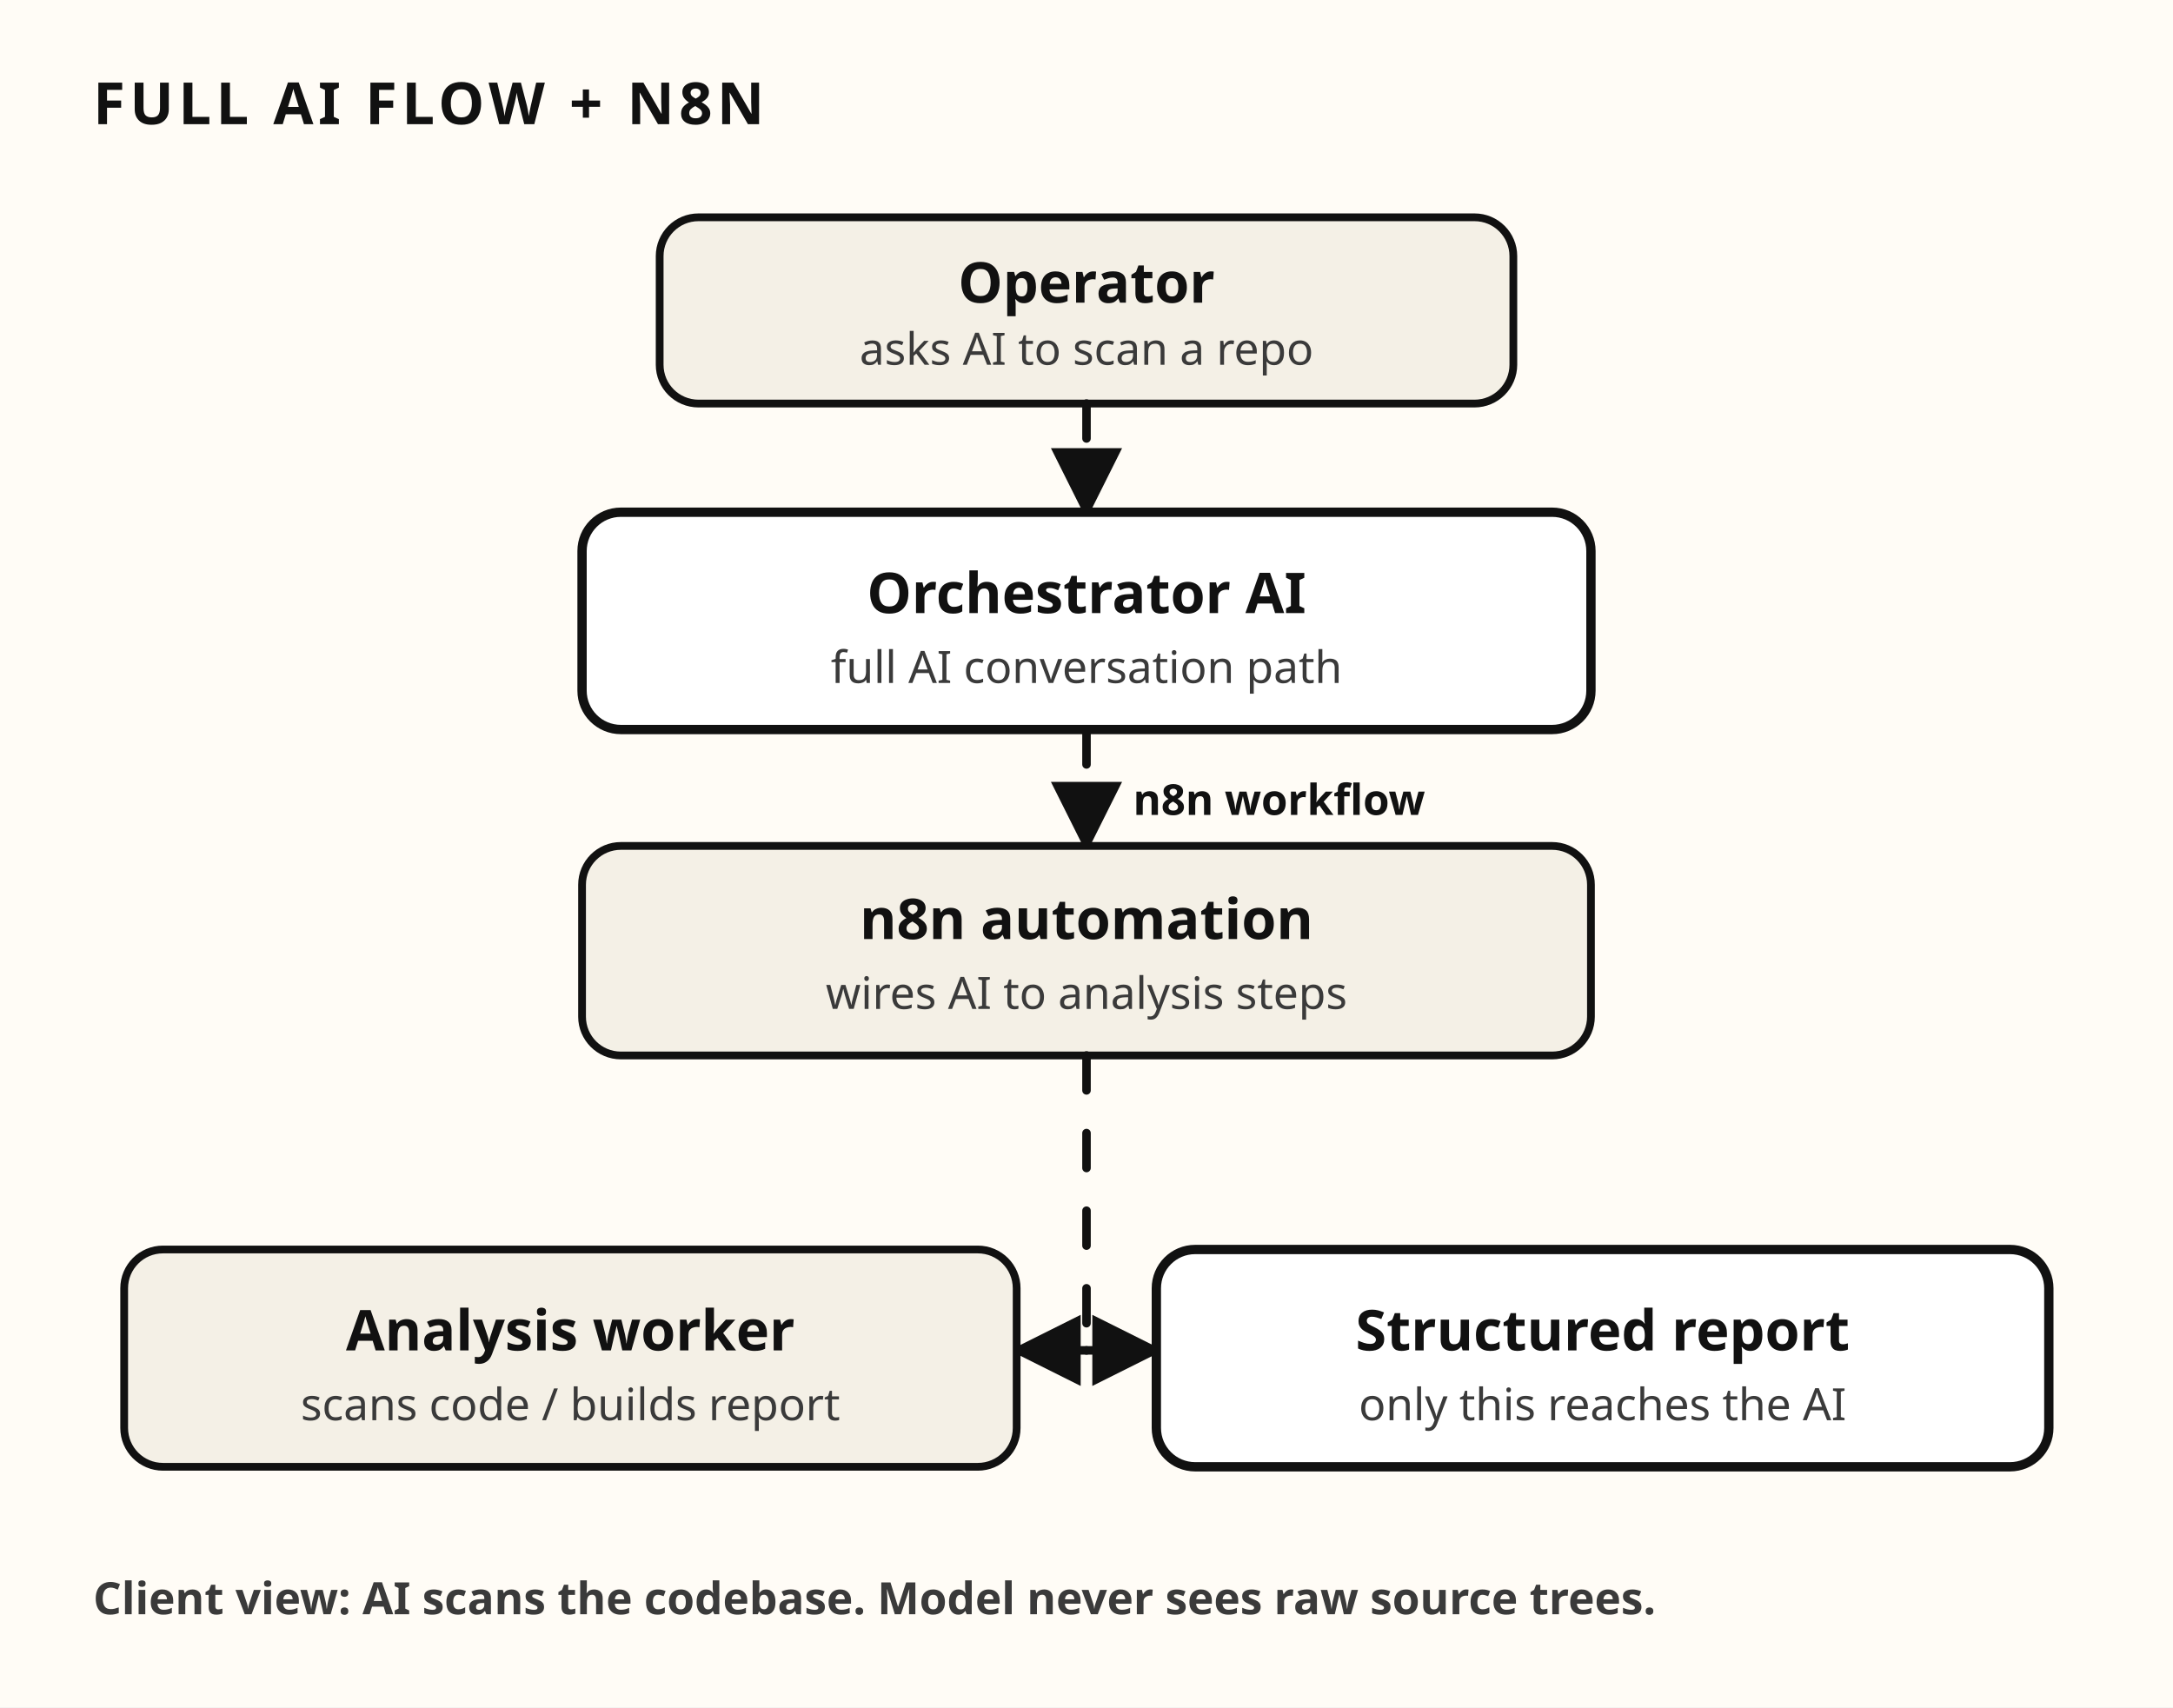
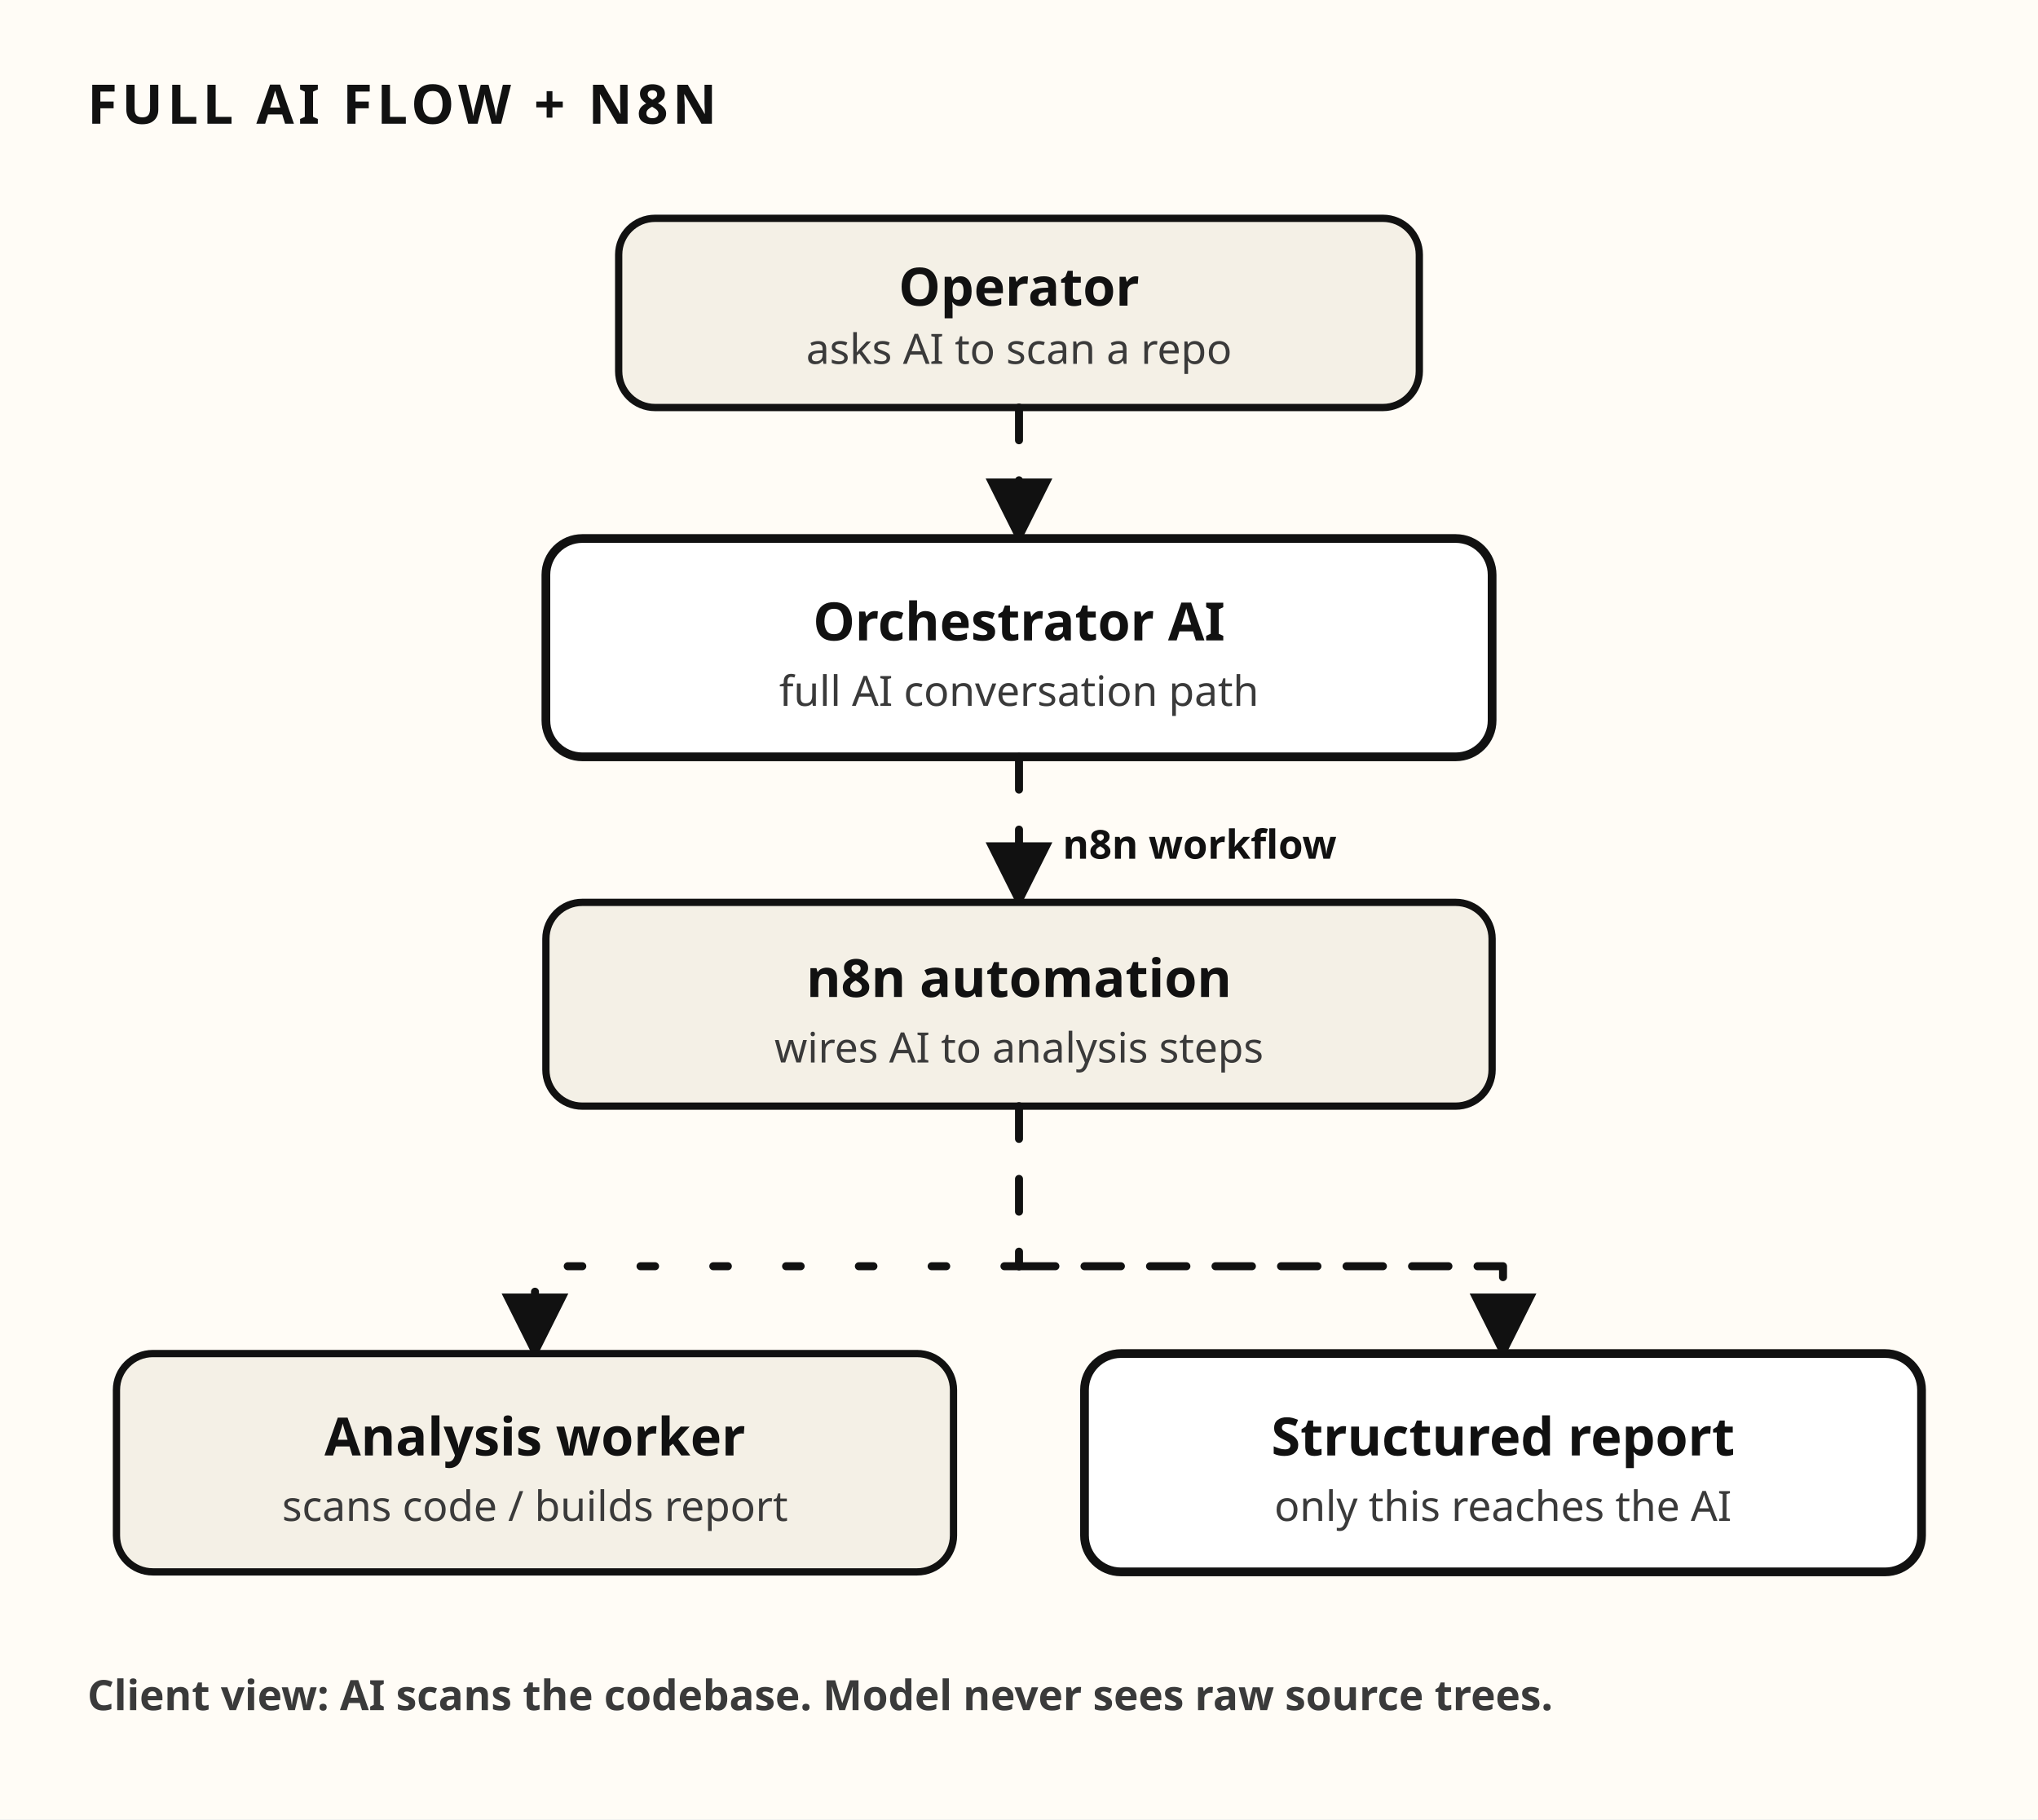
- <svg xmlns="http://www.w3.org/2000/svg" viewBox="0 0 560 440" role="img" aria-labelledby="t d">
+ <svg xmlns="http://www.w3.org/2000/svg" viewBox="0 0 560 500" role="img" aria-labelledby="t d">
  <defs>
    <marker id="a" viewBox="0 0 12 12" refX="10" refY="6" markerWidth="10" markerHeight="10" orient="auto-start-reverse">
      <path d="M1 1 L11 6 L1 11 Z" fill="#111" />
    </marker>
    <style>
      .bg { fill:#fffcf6; }
      .b { fill:#f4f0e6; stroke:#111; stroke-width:2; }
      .hi { fill:#fff; stroke:#111; stroke-width:2.4; }
      .out { fill:none; stroke:#111; stroke-width:1.6; stroke-dasharray:6 5; }
      .plane { fill:none; stroke:#111; stroke-width:1.8; stroke-dasharray:7 5; }
      .cloud { fill:none; stroke:#111; stroke-width:1.6; stroke-dasharray:6 5; }
      .title { font-family:Segoe UI,system-ui,sans-serif; font-size:15px; font-weight:800; letter-spacing:0.08em; fill:#111; }
      .lab { font-family:Segoe UI,system-ui,sans-serif; font-size:14.5px; font-weight:800; fill:#111; }
      .sub { font-family:Segoe UI,system-ui,sans-serif; font-size:11.5px; font-weight:500; fill:#3a3a3a; }
      .cap { font-family:Segoe UI,system-ui,sans-serif; font-size:11px; font-weight:800; letter-spacing:0.12em; fill:#111; }
      .line {
        stroke:#111; stroke-width:2.2; fill:none; marker-end:url(#a);
        stroke-linecap:round; stroke-linejoin:round;
        stroke-dasharray:9 11;
        animation: flow 1.05s linear infinite;
      }
      .line.ingest {
        stroke-dasharray: 4 16;
        animation: flow 1.7s linear infinite;
      }
      .line.return {
        stroke-dasharray: 10 8;
        animation: flow 0.85s linear infinite;
      }
      .line.stem {
        marker-end: none;
        stroke-dasharray: 9 11;
        animation: flow 1.05s linear infinite;
      }
+       .line.gate {
+         stroke-dasharray: 5 7;
+         animation: flow 1.2s linear infinite;
+       }
      .hi.pulse {
        animation: node-pulse 2.6s ease-in-out infinite;
      }
      .lbl.flow-lbl {
        animation: lbl-pulse 2.2s ease-in-out infinite;
      }
+       .chip { fill:#fff; stroke:#111; stroke-width:1.6; }
      .lbl { font-family:Segoe UI,system-ui,sans-serif; font-size:11px; font-weight:700; fill:#111; }
      .foot { font-family:Segoe UI,system-ui,sans-serif; font-size:11.5px; font-weight:600; fill:#3a3a3a; }
      @keyframes flow {
        to { stroke-dashoffset: -20; }
      }
      @keyframes node-pulse {
        0%, 100% { stroke-width: 2.4; }
        50% { stroke-width: 3.4; }
      }
      @keyframes lbl-pulse {
        0%, 100% { opacity: 0.55; }
        50% { opacity: 1; }
      }
      @media (prefers-reduced-motion: reduce) {
-         .line, .line.ingest, .line.return, .line.stem, .hi.pulse, .lbl.flow-lbl { animation: none; }
-         .line, .line.ingest, .line.return, .line.stem { stroke-dasharray: none; }
+         .line, .line.ingest, .line.return, .line.stem, .line.gate, .hi.pulse, .lbl.flow-lbl { animation: none; }
+         .line, .line.ingest, .line.return, .line.stem, .line.gate { stroke-dasharray: none; }
      }
    </style>
  </defs>
-   <rect class="bg" width="560" height="440" />
-   <text x="24" y="32" class="title">FULL AI FLOW + N8N</text>
-   <rect class="b" x="170" y="56" width="220" height="48" rx="10" />
-   <text x="280" y="78" text-anchor="middle" class="lab">Operator</text>
-   <text x="280" y="94" text-anchor="middle" class="sub">asks AI to scan a repo</text>
-   <line class="line" x1="280" y1="104" x2="280" y2="132" />
-   <rect class="hi" x="150" y="132" width="260" height="56" rx="10" />
-   <text x="280" y="158" text-anchor="middle" class="lab">Orchestrator AI</text>
-   <text x="280" y="176" text-anchor="middle" class="sub">full AI conversation path</text>
-   <line class="line" x1="280" y1="188" x2="280" y2="218" />
-   <text x="292" y="210" class="lbl">n8n workflow</text>
-   <rect class="b" x="150" y="218" width="260" height="54" rx="10" />
-   <text x="280" y="242" text-anchor="middle" class="lab">n8n automation</text>
-   <text x="280" y="260" text-anchor="middle" class="sub">wires AI to analysis steps</text>
-   <line class="line stem" x1="280" y1="272" x2="280" y2="348" />
-   <path class="line ingest" d="M280 348 H262" />
-   <path class="line return" d="M280 348 H298" />
-   <rect class="b" x="32" y="322" width="230" height="56" rx="10" />
-   <text x="147" y="348" text-anchor="middle" class="lab">Analysis worker</text>
-   <text x="147" y="366" text-anchor="middle" class="sub">scans code / builds report</text>
-   <rect class="hi pulse" x="298" y="322" width="230" height="56" rx="10" />
-   <text x="413" y="348" text-anchor="middle" class="lab">Structured report</text>
-   <text x="413" y="366" text-anchor="middle" class="sub">only this reaches the AI</text>
-   <text x="24" y="416" class="foot">Client view: AI scans the codebase. Model never sees raw source trees.</text>
+   <rect class="bg" width="560" height="500" />
+   <text x="24" y="34" class="title">FULL AI FLOW + N8N</text>
+   <rect class="b" x="170" y="60" width="220" height="52" rx="10" />
+   <text x="280" y="84" text-anchor="middle" class="lab">Operator</text>
+   <text x="280" y="100" text-anchor="middle" class="sub">asks AI to scan a repo</text>
+   <line class="line" x1="280" y1="112" x2="280" y2="148" />
+   <rect class="hi" x="150" y="148" width="260" height="60" rx="10" />
+   <text x="280" y="176" text-anchor="middle" class="lab">Orchestrator AI</text>
+   <text x="280" y="194" text-anchor="middle" class="sub">full AI conversation path</text>
+   <line class="line" x1="280" y1="208" x2="280" y2="248" />
+   <text x="292" y="236" class="lbl">n8n workflow</text>
+   <rect class="b" x="150" y="248" width="260" height="56" rx="10" />
+   <text x="280" y="274" text-anchor="middle" class="lab">n8n automation</text>
+   <text x="280" y="292" text-anchor="middle" class="sub">wires AI to analysis steps</text>
+   <line class="line stem" x1="280" y1="304" x2="280" y2="348" />
+   <path class="line ingest" d="M280 348 H147 V372" />
+   <path class="line return" d="M280 348 H413 V372" />
+   <rect class="b" x="32" y="372" width="230" height="60" rx="10" />
+   <text x="147" y="400" text-anchor="middle" class="lab">Analysis worker</text>
+   <text x="147" y="418" text-anchor="middle" class="sub">scans code / builds report</text>
+   <rect class="hi pulse" x="298" y="372" width="230" height="60" rx="10" />
+   <text x="413" y="400" text-anchor="middle" class="lab">Structured report</text>
+   <text x="413" y="418" text-anchor="middle" class="sub">only this reaches the AI</text>
+   <text x="24" y="470" class="foot">Client view: AI scans the codebase. Model never sees raw source trees.</text>
</svg>
